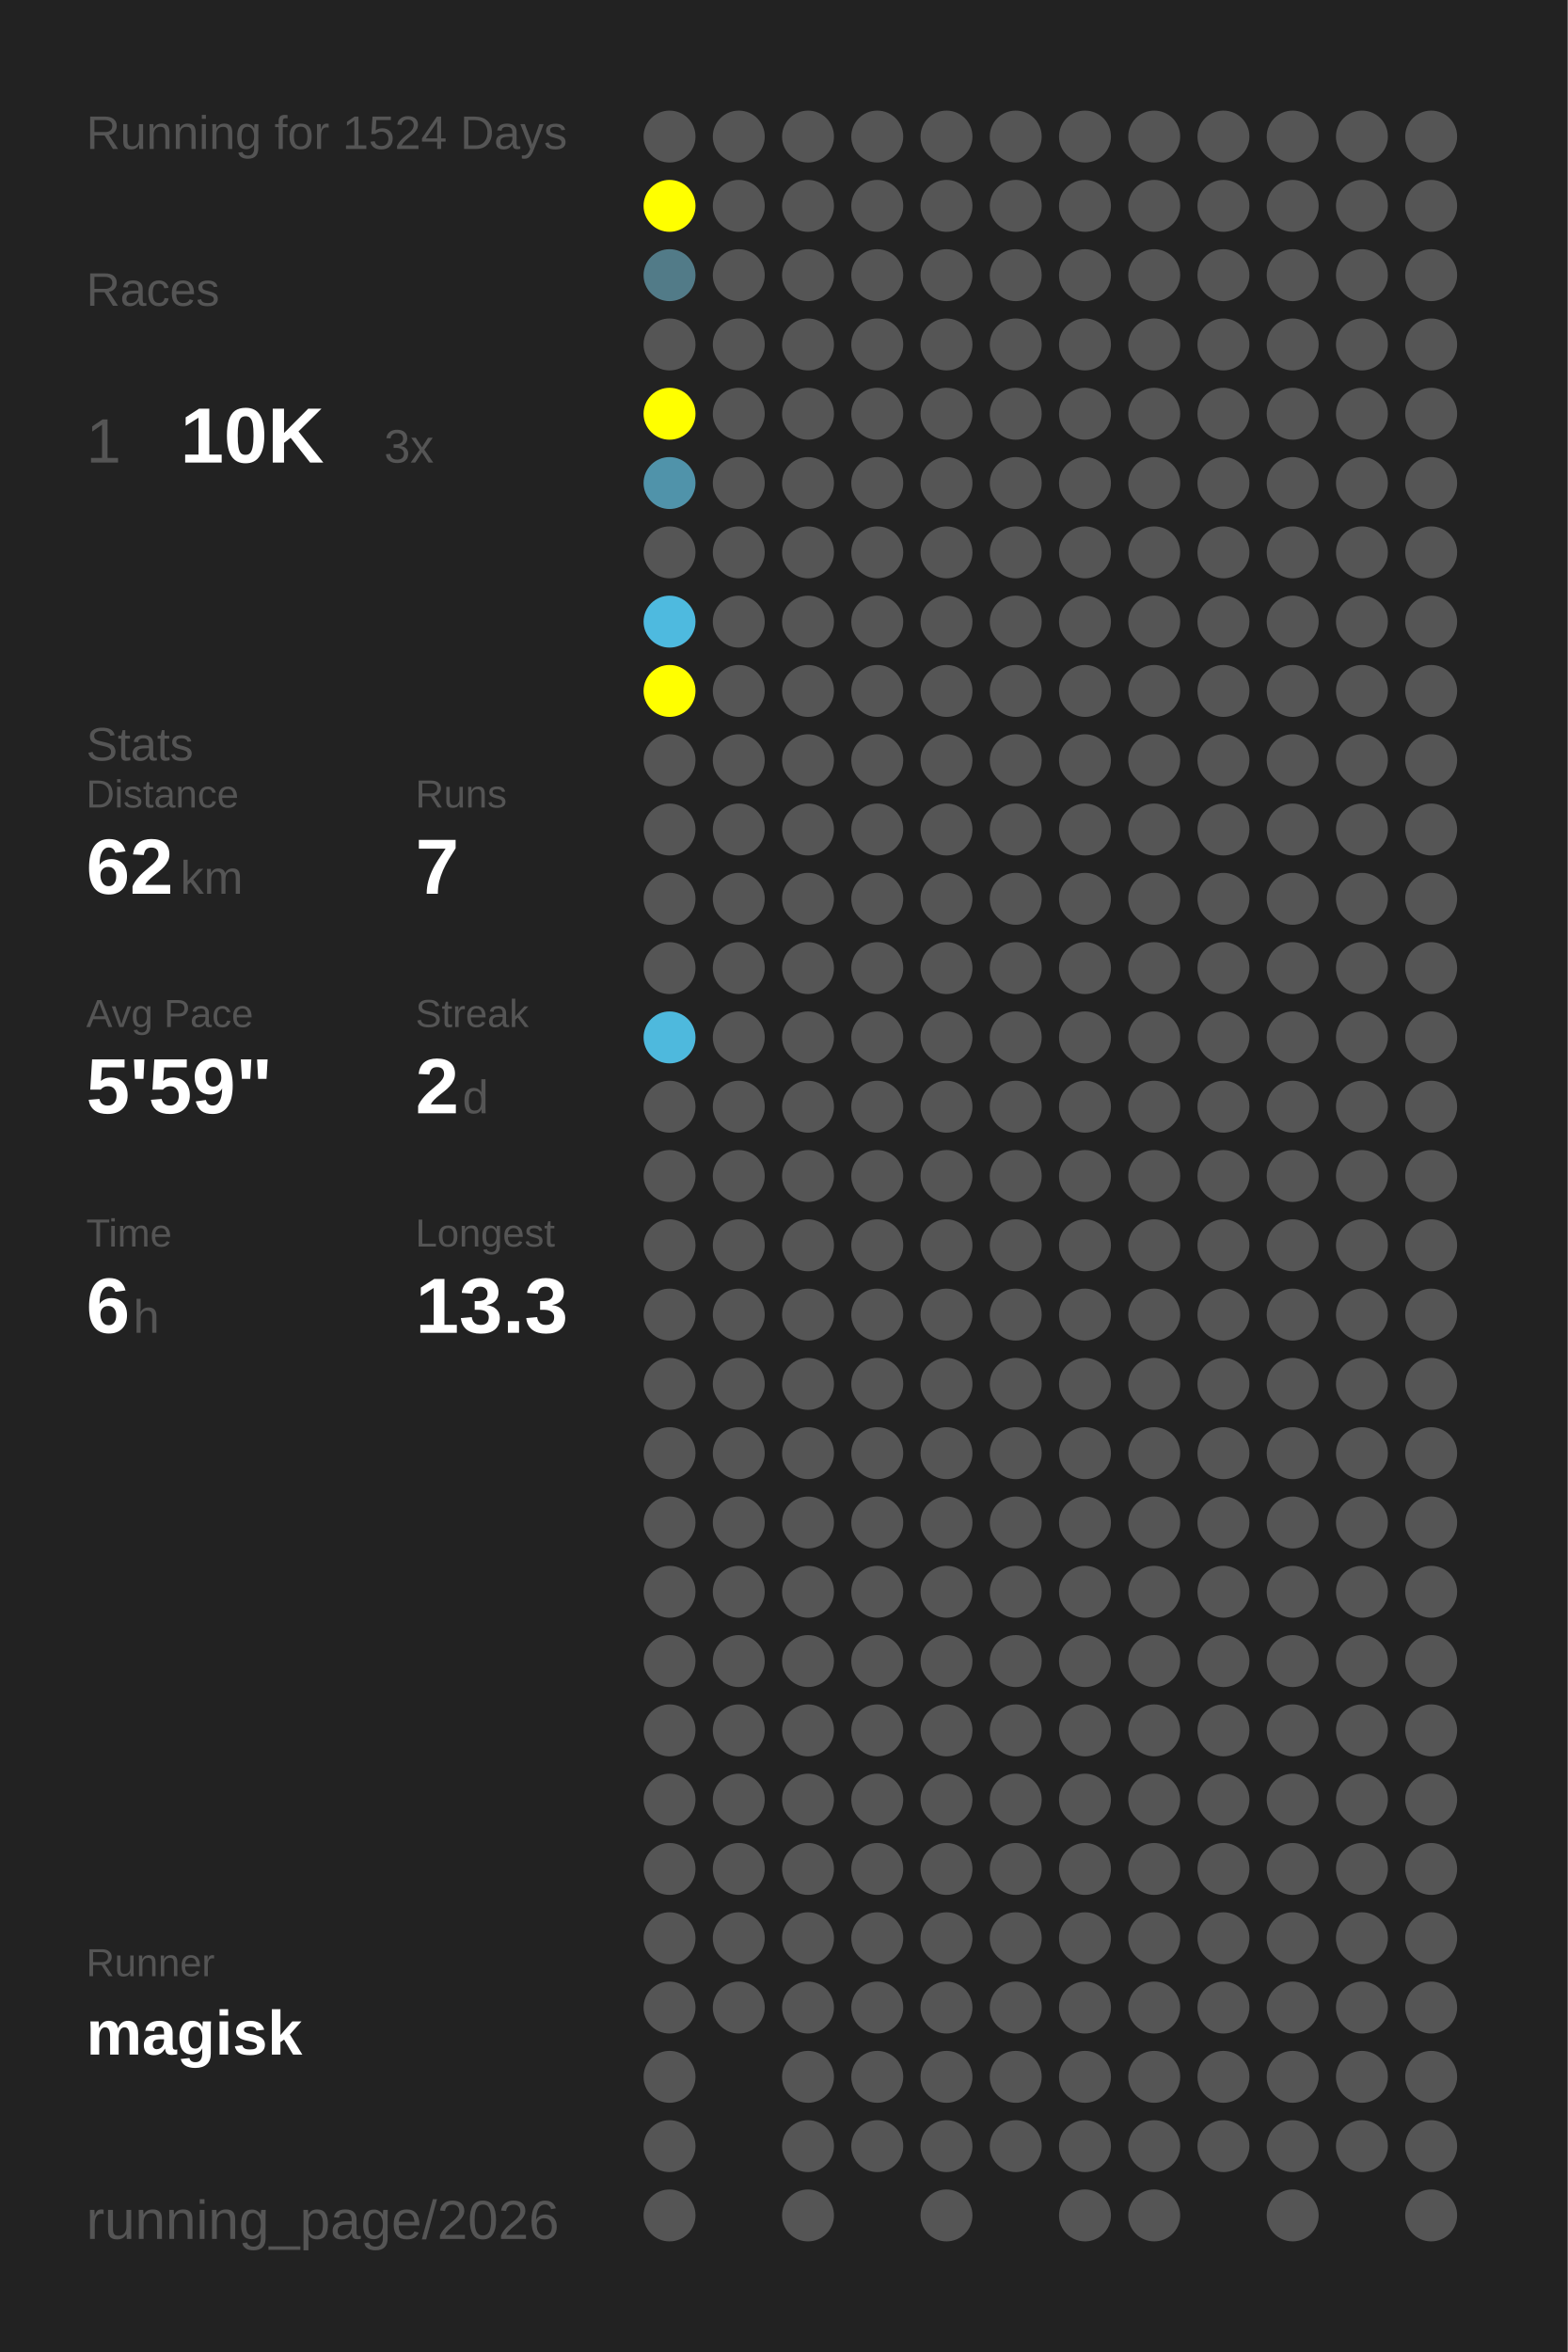
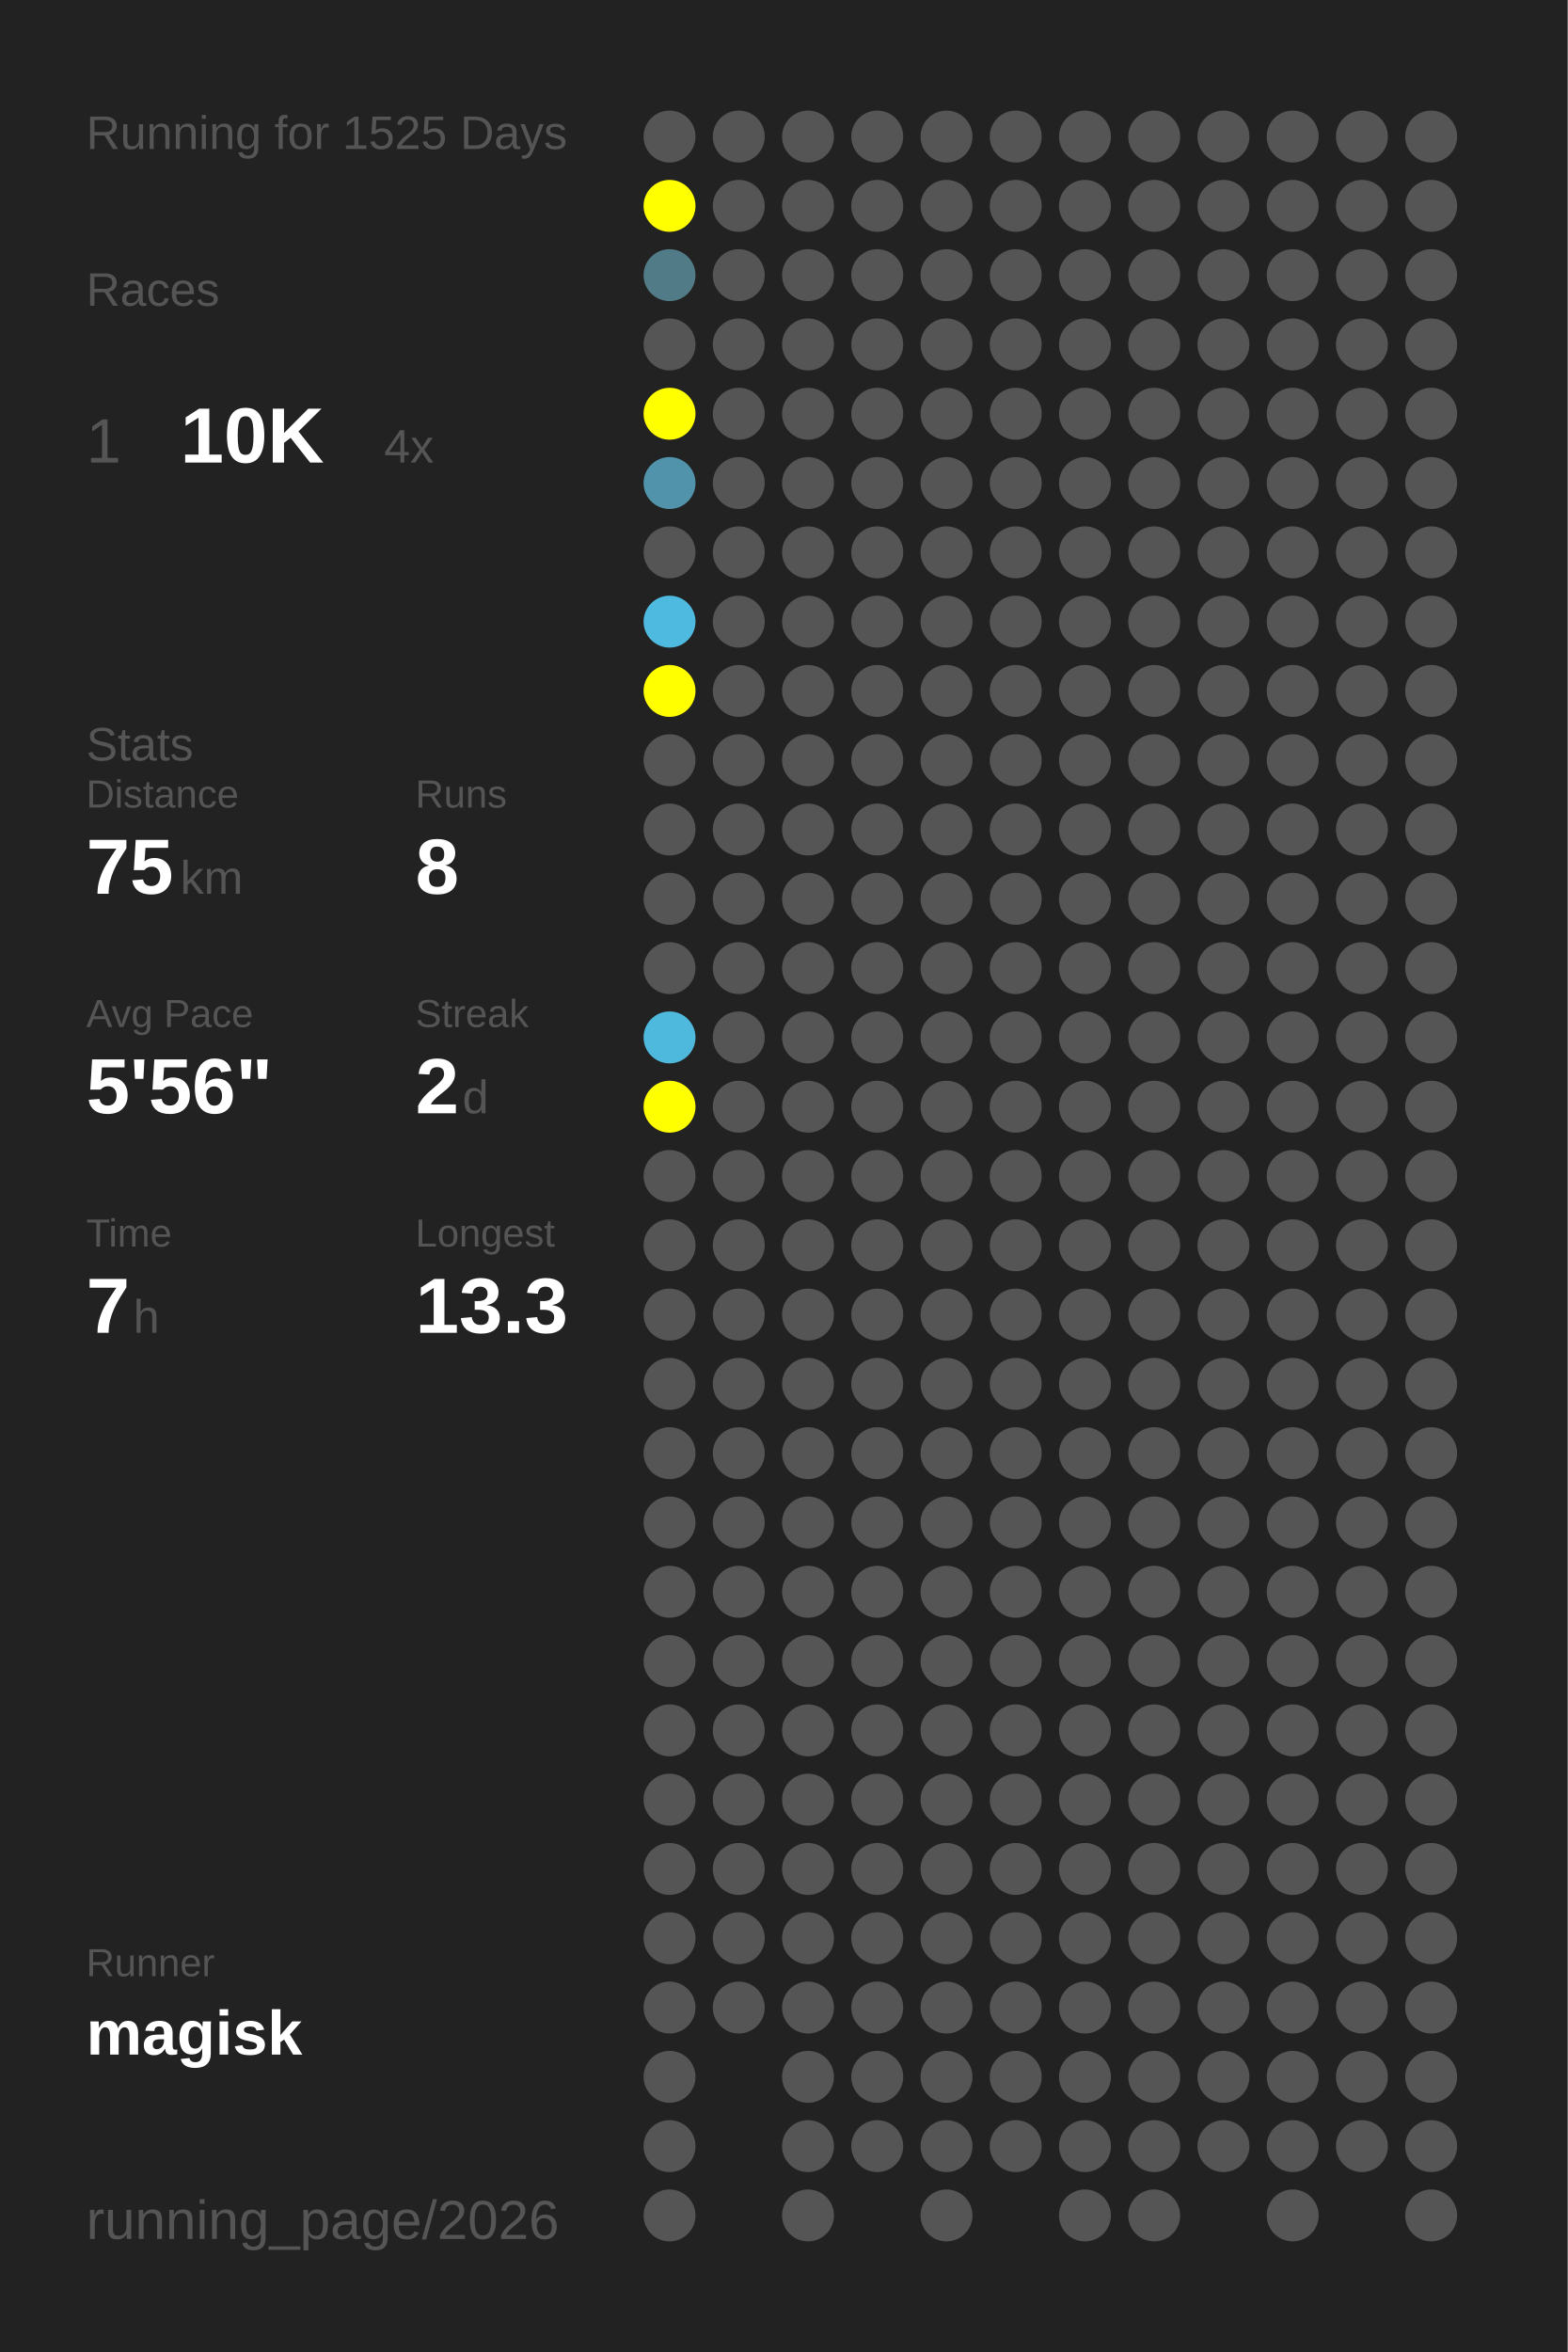
<svg xmlns="http://www.w3.org/2000/svg" baseProfile="full" height="300mm" version="1.1" viewBox="0,0,200,300" width="200mm">
  <defs />
  <rect fill="#222222" height="300" width="200" x="0" y="0" />
-   <text fill="#555555" style="font-size:6px; font-family:Arial;" x="11" y="19">Running for 1524 Days</text>
+   <text fill="#555555" style="font-size:6px; font-family:Arial;" x="11" y="19">Running for 1525 Days</text>
  <text fill="#555555" style="font-size:6px; font-family:Arial;" x="11" y="39">Races</text>
  <text fill="#555555" style="font-size:8px; font-family:Arial;" x="11" y="59">1</text>
  <text fill="#FFFFFF" style="font-size:10px; font-family:Arial; font-weight:bold;" x="23" y="59">10K</text>
-   <text fill="#555555" style="font-size:6px; font-family:Arial;" x="49" y="59">3x</text>
+   <text fill="#555555" style="font-size:6px; font-family:Arial;" x="49" y="59">4x</text>
  <text fill="#555555" style="font-size:6px; font-family:Arial;" x="11" y="97">Stats</text>
  <text fill="#555555" style="font-size:5px; font-family:Arial;" x="11" y="103">Distance</text>
-   <text fill="#FFFFFF" style="font-size:10px; font-family:Arial; font-weight:bold;" x="11" y="114">62</text>
+   <text fill="#FFFFFF" style="font-size:10px; font-family:Arial; font-weight:bold;" x="11" y="114">75</text>
  <text fill="#555555" style="font-size:6px; font-family:Arial;" x="23" y="114">km</text>
  <text fill="#555555" style="font-size:5px; font-family:Arial;" x="53" y="103">Runs</text>
-   <text fill="#FFFFFF" style="font-size:10px; font-family:Arial; font-weight:bold;" x="53" y="114">7</text>
+   <text fill="#FFFFFF" style="font-size:10px; font-family:Arial; font-weight:bold;" x="53" y="114">8</text>
  <text fill="#555555" style="font-size:5px; font-family:Arial;" x="11" y="131">Avg Pace</text>
-   <text fill="#FFFFFF" style="font-size:10px; font-family:Arial; font-weight:bold;" x="11" y="142">5'59"</text>
+   <text fill="#FFFFFF" style="font-size:10px; font-family:Arial; font-weight:bold;" x="11" y="142">5'56"</text>
  <text fill="#555555" style="font-size:5px; font-family:Arial;" x="53" y="131">Streak</text>
  <text fill="#FFFFFF" style="font-size:10px; font-family:Arial; font-weight:bold;" x="53" y="142">2</text>
  <text fill="#555555" style="font-size:6px; font-family:Arial;" x="59" y="142">d</text>
  <text fill="#555555" style="font-size:5px; font-family:Arial;" x="11" y="159">Time</text>
-   <text fill="#FFFFFF" style="font-size:10px; font-family:Arial; font-weight:bold;" x="11" y="170">6</text>
+   <text fill="#FFFFFF" style="font-size:10px; font-family:Arial; font-weight:bold;" x="11" y="170">7</text>
  <text fill="#555555" style="font-size:6px; font-family:Arial;" x="17" y="170">h</text>
  <text fill="#555555" style="font-size:5px; font-family:Arial;" x="53" y="159">Longest</text>
  <text fill="#FFFFFF" style="font-size:10px; font-family:Arial; font-weight:bold;" x="53" y="170">13.3</text>
  <text fill="#555555" style="font-size:5px; font-family:Arial;" x="11" y="252.065">Runner</text>
  <text fill="#FFFFFF" style="font-size:8px; font-family:Arial; font-weight:bold;" x="11" y="262.065">magisk</text>
  <text fill="#555555" style="font-size:7px; font-family:Arial;" x="11" y="285.581">running_page/2026</text>
  <circle cx="85.417" cy="17.419" fill="#555555" r="3.312" />
  <circle cx="85.417" cy="26.258" fill="#FFFF00" r="3.312" />
  <circle cx="85.417" cy="35.097" fill="#527b88" r="3.312" />
  <circle cx="85.417" cy="43.935" fill="#555555" r="3.312" />
  <circle cx="85.417" cy="52.774" fill="#FFFF00" r="3.312" />
  <circle cx="85.417" cy="61.613" fill="#5093aa" r="3.312" />
  <circle cx="85.417" cy="70.452" fill="#555555" r="3.312" />
  <circle cx="85.417" cy="79.29" fill="#4ebadf" r="3.312" />
  <circle cx="85.417" cy="88.129" fill="#FFFF00" r="3.312" />
  <circle cx="85.417" cy="96.968" fill="#555555" r="3.312" />
  <circle cx="85.417" cy="105.806" fill="#555555" r="3.312" />
  <circle cx="85.417" cy="114.645" fill="#555555" r="3.312" />
  <circle cx="85.417" cy="123.484" fill="#555555" r="3.312" />
  <circle cx="85.417" cy="132.323" fill="#4eb9dd" r="3.312" />
-   <circle cx="85.417" cy="141.161" fill="#555555" r="3.312" />
+   <circle cx="85.417" cy="141.161" fill="#FFFF00" r="3.312" />
  <circle cx="85.417" cy="150" fill="#555555" r="3.312" />
  <circle cx="85.417" cy="158.839" fill="#555555" r="3.312" />
  <circle cx="85.417" cy="167.677" fill="#555555" r="3.312" />
  <circle cx="85.417" cy="176.516" fill="#555555" r="3.312" />
  <circle cx="85.417" cy="185.355" fill="#555555" r="3.312" />
  <circle cx="85.417" cy="194.194" fill="#555555" r="3.312" />
  <circle cx="85.417" cy="203.032" fill="#555555" r="3.312" />
  <circle cx="85.417" cy="211.871" fill="#555555" r="3.312" />
  <circle cx="85.417" cy="220.71" fill="#555555" r="3.312" />
  <circle cx="85.417" cy="229.548" fill="#555555" r="3.312" />
  <circle cx="85.417" cy="238.387" fill="#555555" r="3.312" />
  <circle cx="85.417" cy="247.226" fill="#555555" r="3.312" />
  <circle cx="85.417" cy="256.065" fill="#555555" r="3.312" />
  <circle cx="85.417" cy="264.903" fill="#555555" r="3.312" />
  <circle cx="85.417" cy="273.742" fill="#555555" r="3.312" />
  <circle cx="85.417" cy="282.581" fill="#555555" r="3.312" />
  <circle cx="94.25" cy="17.419" fill="#555555" r="3.312" />
  <circle cx="94.25" cy="26.258" fill="#555555" r="3.312" />
  <circle cx="94.25" cy="35.097" fill="#555555" r="3.312" />
  <circle cx="94.25" cy="43.935" fill="#555555" r="3.312" />
  <circle cx="94.25" cy="52.774" fill="#555555" r="3.312" />
  <circle cx="94.25" cy="61.613" fill="#555555" r="3.312" />
  <circle cx="94.25" cy="70.452" fill="#555555" r="3.312" />
  <circle cx="94.25" cy="79.29" fill="#555555" r="3.312" />
  <circle cx="94.25" cy="88.129" fill="#555555" r="3.312" />
  <circle cx="94.25" cy="96.968" fill="#555555" r="3.312" />
  <circle cx="94.25" cy="105.806" fill="#555555" r="3.312" />
  <circle cx="94.25" cy="114.645" fill="#555555" r="3.312" />
  <circle cx="94.25" cy="123.484" fill="#555555" r="3.312" />
  <circle cx="94.25" cy="132.323" fill="#555555" r="3.312" />
  <circle cx="94.25" cy="141.161" fill="#555555" r="3.312" />
  <circle cx="94.25" cy="150" fill="#555555" r="3.312" />
  <circle cx="94.25" cy="158.839" fill="#555555" r="3.312" />
  <circle cx="94.25" cy="167.677" fill="#555555" r="3.312" />
  <circle cx="94.25" cy="176.516" fill="#555555" r="3.312" />
  <circle cx="94.25" cy="185.355" fill="#555555" r="3.312" />
  <circle cx="94.25" cy="194.194" fill="#555555" r="3.312" />
  <circle cx="94.25" cy="203.032" fill="#555555" r="3.312" />
  <circle cx="94.25" cy="211.871" fill="#555555" r="3.312" />
  <circle cx="94.25" cy="220.71" fill="#555555" r="3.312" />
  <circle cx="94.25" cy="229.548" fill="#555555" r="3.312" />
  <circle cx="94.25" cy="238.387" fill="#555555" r="3.312" />
  <circle cx="94.25" cy="247.226" fill="#555555" r="3.312" />
  <circle cx="94.25" cy="256.065" fill="#555555" r="3.312" />
  <circle cx="103.083" cy="17.419" fill="#555555" r="3.312" />
  <circle cx="103.083" cy="26.258" fill="#555555" r="3.312" />
  <circle cx="103.083" cy="35.097" fill="#555555" r="3.312" />
  <circle cx="103.083" cy="43.935" fill="#555555" r="3.312" />
  <circle cx="103.083" cy="52.774" fill="#555555" r="3.312" />
  <circle cx="103.083" cy="61.613" fill="#555555" r="3.312" />
  <circle cx="103.083" cy="70.452" fill="#555555" r="3.312" />
  <circle cx="103.083" cy="79.29" fill="#555555" r="3.312" />
  <circle cx="103.083" cy="88.129" fill="#555555" r="3.312" />
  <circle cx="103.083" cy="96.968" fill="#555555" r="3.312" />
  <circle cx="103.083" cy="105.806" fill="#555555" r="3.312" />
  <circle cx="103.083" cy="114.645" fill="#555555" r="3.312" />
  <circle cx="103.083" cy="123.484" fill="#555555" r="3.312" />
  <circle cx="103.083" cy="132.323" fill="#555555" r="3.312" />
  <circle cx="103.083" cy="141.161" fill="#555555" r="3.312" />
  <circle cx="103.083" cy="150" fill="#555555" r="3.312" />
  <circle cx="103.083" cy="158.839" fill="#555555" r="3.312" />
  <circle cx="103.083" cy="167.677" fill="#555555" r="3.312" />
  <circle cx="103.083" cy="176.516" fill="#555555" r="3.312" />
  <circle cx="103.083" cy="185.355" fill="#555555" r="3.312" />
  <circle cx="103.083" cy="194.194" fill="#555555" r="3.312" />
  <circle cx="103.083" cy="203.032" fill="#555555" r="3.312" />
  <circle cx="103.083" cy="211.871" fill="#555555" r="3.312" />
  <circle cx="103.083" cy="220.71" fill="#555555" r="3.312" />
  <circle cx="103.083" cy="229.548" fill="#555555" r="3.312" />
  <circle cx="103.083" cy="238.387" fill="#555555" r="3.312" />
  <circle cx="103.083" cy="247.226" fill="#555555" r="3.312" />
  <circle cx="103.083" cy="256.065" fill="#555555" r="3.312" />
  <circle cx="103.083" cy="264.903" fill="#555555" r="3.312" />
  <circle cx="103.083" cy="273.742" fill="#555555" r="3.312" />
  <circle cx="103.083" cy="282.581" fill="#555555" r="3.312" />
  <circle cx="111.917" cy="17.419" fill="#555555" r="3.312" />
  <circle cx="111.917" cy="26.258" fill="#555555" r="3.312" />
  <circle cx="111.917" cy="35.097" fill="#555555" r="3.312" />
  <circle cx="111.917" cy="43.935" fill="#555555" r="3.312" />
  <circle cx="111.917" cy="52.774" fill="#555555" r="3.312" />
  <circle cx="111.917" cy="61.613" fill="#555555" r="3.312" />
  <circle cx="111.917" cy="70.452" fill="#555555" r="3.312" />
  <circle cx="111.917" cy="79.29" fill="#555555" r="3.312" />
  <circle cx="111.917" cy="88.129" fill="#555555" r="3.312" />
  <circle cx="111.917" cy="96.968" fill="#555555" r="3.312" />
  <circle cx="111.917" cy="105.806" fill="#555555" r="3.312" />
  <circle cx="111.917" cy="114.645" fill="#555555" r="3.312" />
  <circle cx="111.917" cy="123.484" fill="#555555" r="3.312" />
  <circle cx="111.917" cy="132.323" fill="#555555" r="3.312" />
  <circle cx="111.917" cy="141.161" fill="#555555" r="3.312" />
  <circle cx="111.917" cy="150" fill="#555555" r="3.312" />
  <circle cx="111.917" cy="158.839" fill="#555555" r="3.312" />
  <circle cx="111.917" cy="167.677" fill="#555555" r="3.312" />
  <circle cx="111.917" cy="176.516" fill="#555555" r="3.312" />
  <circle cx="111.917" cy="185.355" fill="#555555" r="3.312" />
  <circle cx="111.917" cy="194.194" fill="#555555" r="3.312" />
  <circle cx="111.917" cy="203.032" fill="#555555" r="3.312" />
  <circle cx="111.917" cy="211.871" fill="#555555" r="3.312" />
  <circle cx="111.917" cy="220.71" fill="#555555" r="3.312" />
  <circle cx="111.917" cy="229.548" fill="#555555" r="3.312" />
  <circle cx="111.917" cy="238.387" fill="#555555" r="3.312" />
  <circle cx="111.917" cy="247.226" fill="#555555" r="3.312" />
  <circle cx="111.917" cy="256.065" fill="#555555" r="3.312" />
  <circle cx="111.917" cy="264.903" fill="#555555" r="3.312" />
  <circle cx="111.917" cy="273.742" fill="#555555" r="3.312" />
  <circle cx="120.75" cy="17.419" fill="#555555" r="3.312" />
  <circle cx="120.75" cy="26.258" fill="#555555" r="3.312" />
  <circle cx="120.75" cy="35.097" fill="#555555" r="3.312" />
  <circle cx="120.75" cy="43.935" fill="#555555" r="3.312" />
  <circle cx="120.75" cy="52.774" fill="#555555" r="3.312" />
  <circle cx="120.75" cy="61.613" fill="#555555" r="3.312" />
  <circle cx="120.75" cy="70.452" fill="#555555" r="3.312" />
  <circle cx="120.75" cy="79.29" fill="#555555" r="3.312" />
  <circle cx="120.75" cy="88.129" fill="#555555" r="3.312" />
  <circle cx="120.75" cy="96.968" fill="#555555" r="3.312" />
  <circle cx="120.75" cy="105.806" fill="#555555" r="3.312" />
  <circle cx="120.75" cy="114.645" fill="#555555" r="3.312" />
  <circle cx="120.75" cy="123.484" fill="#555555" r="3.312" />
  <circle cx="120.75" cy="132.323" fill="#555555" r="3.312" />
  <circle cx="120.75" cy="141.161" fill="#555555" r="3.312" />
  <circle cx="120.75" cy="150" fill="#555555" r="3.312" />
  <circle cx="120.75" cy="158.839" fill="#555555" r="3.312" />
  <circle cx="120.75" cy="167.677" fill="#555555" r="3.312" />
  <circle cx="120.75" cy="176.516" fill="#555555" r="3.312" />
  <circle cx="120.75" cy="185.355" fill="#555555" r="3.312" />
  <circle cx="120.75" cy="194.194" fill="#555555" r="3.312" />
  <circle cx="120.75" cy="203.032" fill="#555555" r="3.312" />
  <circle cx="120.75" cy="211.871" fill="#555555" r="3.312" />
  <circle cx="120.75" cy="220.71" fill="#555555" r="3.312" />
  <circle cx="120.75" cy="229.548" fill="#555555" r="3.312" />
  <circle cx="120.75" cy="238.387" fill="#555555" r="3.312" />
  <circle cx="120.75" cy="247.226" fill="#555555" r="3.312" />
  <circle cx="120.75" cy="256.065" fill="#555555" r="3.312" />
  <circle cx="120.75" cy="264.903" fill="#555555" r="3.312" />
  <circle cx="120.75" cy="273.742" fill="#555555" r="3.312" />
  <circle cx="120.75" cy="282.581" fill="#555555" r="3.312" />
  <circle cx="129.583" cy="17.419" fill="#555555" r="3.312" />
  <circle cx="129.583" cy="26.258" fill="#555555" r="3.312" />
  <circle cx="129.583" cy="35.097" fill="#555555" r="3.312" />
  <circle cx="129.583" cy="43.935" fill="#555555" r="3.312" />
  <circle cx="129.583" cy="52.774" fill="#555555" r="3.312" />
  <circle cx="129.583" cy="61.613" fill="#555555" r="3.312" />
  <circle cx="129.583" cy="70.452" fill="#555555" r="3.312" />
  <circle cx="129.583" cy="79.29" fill="#555555" r="3.312" />
  <circle cx="129.583" cy="88.129" fill="#555555" r="3.312" />
  <circle cx="129.583" cy="96.968" fill="#555555" r="3.312" />
  <circle cx="129.583" cy="105.806" fill="#555555" r="3.312" />
  <circle cx="129.583" cy="114.645" fill="#555555" r="3.312" />
  <circle cx="129.583" cy="123.484" fill="#555555" r="3.312" />
  <circle cx="129.583" cy="132.323" fill="#555555" r="3.312" />
  <circle cx="129.583" cy="141.161" fill="#555555" r="3.312" />
  <circle cx="129.583" cy="150" fill="#555555" r="3.312" />
  <circle cx="129.583" cy="158.839" fill="#555555" r="3.312" />
  <circle cx="129.583" cy="167.677" fill="#555555" r="3.312" />
  <circle cx="129.583" cy="176.516" fill="#555555" r="3.312" />
  <circle cx="129.583" cy="185.355" fill="#555555" r="3.312" />
  <circle cx="129.583" cy="194.194" fill="#555555" r="3.312" />
  <circle cx="129.583" cy="203.032" fill="#555555" r="3.312" />
  <circle cx="129.583" cy="211.871" fill="#555555" r="3.312" />
  <circle cx="129.583" cy="220.71" fill="#555555" r="3.312" />
  <circle cx="129.583" cy="229.548" fill="#555555" r="3.312" />
  <circle cx="129.583" cy="238.387" fill="#555555" r="3.312" />
  <circle cx="129.583" cy="247.226" fill="#555555" r="3.312" />
  <circle cx="129.583" cy="256.065" fill="#555555" r="3.312" />
  <circle cx="129.583" cy="264.903" fill="#555555" r="3.312" />
  <circle cx="129.583" cy="273.742" fill="#555555" r="3.312" />
  <circle cx="138.417" cy="17.419" fill="#555555" r="3.312" />
  <circle cx="138.417" cy="26.258" fill="#555555" r="3.312" />
  <circle cx="138.417" cy="35.097" fill="#555555" r="3.312" />
  <circle cx="138.417" cy="43.935" fill="#555555" r="3.312" />
  <circle cx="138.417" cy="52.774" fill="#555555" r="3.312" />
  <circle cx="138.417" cy="61.613" fill="#555555" r="3.312" />
  <circle cx="138.417" cy="70.452" fill="#555555" r="3.312" />
  <circle cx="138.417" cy="79.29" fill="#555555" r="3.312" />
  <circle cx="138.417" cy="88.129" fill="#555555" r="3.312" />
  <circle cx="138.417" cy="96.968" fill="#555555" r="3.312" />
  <circle cx="138.417" cy="105.806" fill="#555555" r="3.312" />
  <circle cx="138.417" cy="114.645" fill="#555555" r="3.312" />
  <circle cx="138.417" cy="123.484" fill="#555555" r="3.312" />
  <circle cx="138.417" cy="132.323" fill="#555555" r="3.312" />
  <circle cx="138.417" cy="141.161" fill="#555555" r="3.312" />
  <circle cx="138.417" cy="150" fill="#555555" r="3.312" />
  <circle cx="138.417" cy="158.839" fill="#555555" r="3.312" />
  <circle cx="138.417" cy="167.677" fill="#555555" r="3.312" />
  <circle cx="138.417" cy="176.516" fill="#555555" r="3.312" />
  <circle cx="138.417" cy="185.355" fill="#555555" r="3.312" />
  <circle cx="138.417" cy="194.194" fill="#555555" r="3.312" />
  <circle cx="138.417" cy="203.032" fill="#555555" r="3.312" />
  <circle cx="138.417" cy="211.871" fill="#555555" r="3.312" />
  <circle cx="138.417" cy="220.71" fill="#555555" r="3.312" />
  <circle cx="138.417" cy="229.548" fill="#555555" r="3.312" />
  <circle cx="138.417" cy="238.387" fill="#555555" r="3.312" />
  <circle cx="138.417" cy="247.226" fill="#555555" r="3.312" />
  <circle cx="138.417" cy="256.065" fill="#555555" r="3.312" />
  <circle cx="138.417" cy="264.903" fill="#555555" r="3.312" />
  <circle cx="138.417" cy="273.742" fill="#555555" r="3.312" />
  <circle cx="138.417" cy="282.581" fill="#555555" r="3.312" />
  <circle cx="147.25" cy="17.419" fill="#555555" r="3.312" />
  <circle cx="147.25" cy="26.258" fill="#555555" r="3.312" />
  <circle cx="147.25" cy="35.097" fill="#555555" r="3.312" />
  <circle cx="147.25" cy="43.935" fill="#555555" r="3.312" />
  <circle cx="147.25" cy="52.774" fill="#555555" r="3.312" />
  <circle cx="147.25" cy="61.613" fill="#555555" r="3.312" />
  <circle cx="147.25" cy="70.452" fill="#555555" r="3.312" />
  <circle cx="147.25" cy="79.29" fill="#555555" r="3.312" />
  <circle cx="147.25" cy="88.129" fill="#555555" r="3.312" />
  <circle cx="147.25" cy="96.968" fill="#555555" r="3.312" />
  <circle cx="147.25" cy="105.806" fill="#555555" r="3.312" />
  <circle cx="147.25" cy="114.645" fill="#555555" r="3.312" />
  <circle cx="147.25" cy="123.484" fill="#555555" r="3.312" />
  <circle cx="147.25" cy="132.323" fill="#555555" r="3.312" />
  <circle cx="147.25" cy="141.161" fill="#555555" r="3.312" />
  <circle cx="147.25" cy="150" fill="#555555" r="3.312" />
  <circle cx="147.25" cy="158.839" fill="#555555" r="3.312" />
  <circle cx="147.25" cy="167.677" fill="#555555" r="3.312" />
  <circle cx="147.25" cy="176.516" fill="#555555" r="3.312" />
  <circle cx="147.25" cy="185.355" fill="#555555" r="3.312" />
  <circle cx="147.25" cy="194.194" fill="#555555" r="3.312" />
  <circle cx="147.25" cy="203.032" fill="#555555" r="3.312" />
  <circle cx="147.25" cy="211.871" fill="#555555" r="3.312" />
  <circle cx="147.25" cy="220.71" fill="#555555" r="3.312" />
  <circle cx="147.25" cy="229.548" fill="#555555" r="3.312" />
  <circle cx="147.25" cy="238.387" fill="#555555" r="3.312" />
  <circle cx="147.25" cy="247.226" fill="#555555" r="3.312" />
  <circle cx="147.25" cy="256.065" fill="#555555" r="3.312" />
  <circle cx="147.25" cy="264.903" fill="#555555" r="3.312" />
  <circle cx="147.25" cy="273.742" fill="#555555" r="3.312" />
  <circle cx="147.25" cy="282.581" fill="#555555" r="3.312" />
  <circle cx="156.083" cy="17.419" fill="#555555" r="3.312" />
  <circle cx="156.083" cy="26.258" fill="#555555" r="3.312" />
  <circle cx="156.083" cy="35.097" fill="#555555" r="3.312" />
  <circle cx="156.083" cy="43.935" fill="#555555" r="3.312" />
  <circle cx="156.083" cy="52.774" fill="#555555" r="3.312" />
  <circle cx="156.083" cy="61.613" fill="#555555" r="3.312" />
  <circle cx="156.083" cy="70.452" fill="#555555" r="3.312" />
  <circle cx="156.083" cy="79.29" fill="#555555" r="3.312" />
  <circle cx="156.083" cy="88.129" fill="#555555" r="3.312" />
  <circle cx="156.083" cy="96.968" fill="#555555" r="3.312" />
  <circle cx="156.083" cy="105.806" fill="#555555" r="3.312" />
  <circle cx="156.083" cy="114.645" fill="#555555" r="3.312" />
  <circle cx="156.083" cy="123.484" fill="#555555" r="3.312" />
  <circle cx="156.083" cy="132.323" fill="#555555" r="3.312" />
  <circle cx="156.083" cy="141.161" fill="#555555" r="3.312" />
  <circle cx="156.083" cy="150" fill="#555555" r="3.312" />
  <circle cx="156.083" cy="158.839" fill="#555555" r="3.312" />
  <circle cx="156.083" cy="167.677" fill="#555555" r="3.312" />
  <circle cx="156.083" cy="176.516" fill="#555555" r="3.312" />
  <circle cx="156.083" cy="185.355" fill="#555555" r="3.312" />
  <circle cx="156.083" cy="194.194" fill="#555555" r="3.312" />
  <circle cx="156.083" cy="203.032" fill="#555555" r="3.312" />
  <circle cx="156.083" cy="211.871" fill="#555555" r="3.312" />
  <circle cx="156.083" cy="220.71" fill="#555555" r="3.312" />
  <circle cx="156.083" cy="229.548" fill="#555555" r="3.312" />
  <circle cx="156.083" cy="238.387" fill="#555555" r="3.312" />
  <circle cx="156.083" cy="247.226" fill="#555555" r="3.312" />
  <circle cx="156.083" cy="256.065" fill="#555555" r="3.312" />
  <circle cx="156.083" cy="264.903" fill="#555555" r="3.312" />
  <circle cx="156.083" cy="273.742" fill="#555555" r="3.312" />
  <circle cx="164.917" cy="17.419" fill="#555555" r="3.312" />
  <circle cx="164.917" cy="26.258" fill="#555555" r="3.312" />
  <circle cx="164.917" cy="35.097" fill="#555555" r="3.312" />
  <circle cx="164.917" cy="43.935" fill="#555555" r="3.312" />
  <circle cx="164.917" cy="52.774" fill="#555555" r="3.312" />
  <circle cx="164.917" cy="61.613" fill="#555555" r="3.312" />
  <circle cx="164.917" cy="70.452" fill="#555555" r="3.312" />
  <circle cx="164.917" cy="79.29" fill="#555555" r="3.312" />
  <circle cx="164.917" cy="88.129" fill="#555555" r="3.312" />
  <circle cx="164.917" cy="96.968" fill="#555555" r="3.312" />
  <circle cx="164.917" cy="105.806" fill="#555555" r="3.312" />
  <circle cx="164.917" cy="114.645" fill="#555555" r="3.312" />
  <circle cx="164.917" cy="123.484" fill="#555555" r="3.312" />
  <circle cx="164.917" cy="132.323" fill="#555555" r="3.312" />
  <circle cx="164.917" cy="141.161" fill="#555555" r="3.312" />
  <circle cx="164.917" cy="150" fill="#555555" r="3.312" />
  <circle cx="164.917" cy="158.839" fill="#555555" r="3.312" />
  <circle cx="164.917" cy="167.677" fill="#555555" r="3.312" />
  <circle cx="164.917" cy="176.516" fill="#555555" r="3.312" />
  <circle cx="164.917" cy="185.355" fill="#555555" r="3.312" />
  <circle cx="164.917" cy="194.194" fill="#555555" r="3.312" />
  <circle cx="164.917" cy="203.032" fill="#555555" r="3.312" />
  <circle cx="164.917" cy="211.871" fill="#555555" r="3.312" />
  <circle cx="164.917" cy="220.71" fill="#555555" r="3.312" />
  <circle cx="164.917" cy="229.548" fill="#555555" r="3.312" />
  <circle cx="164.917" cy="238.387" fill="#555555" r="3.312" />
  <circle cx="164.917" cy="247.226" fill="#555555" r="3.312" />
  <circle cx="164.917" cy="256.065" fill="#555555" r="3.312" />
  <circle cx="164.917" cy="264.903" fill="#555555" r="3.312" />
  <circle cx="164.917" cy="273.742" fill="#555555" r="3.312" />
  <circle cx="164.917" cy="282.581" fill="#555555" r="3.312" />
  <circle cx="173.75" cy="17.419" fill="#555555" r="3.312" />
  <circle cx="173.75" cy="26.258" fill="#555555" r="3.312" />
  <circle cx="173.75" cy="35.097" fill="#555555" r="3.312" />
  <circle cx="173.75" cy="43.935" fill="#555555" r="3.312" />
  <circle cx="173.75" cy="52.774" fill="#555555" r="3.312" />
  <circle cx="173.75" cy="61.613" fill="#555555" r="3.312" />
  <circle cx="173.75" cy="70.452" fill="#555555" r="3.312" />
  <circle cx="173.75" cy="79.29" fill="#555555" r="3.312" />
  <circle cx="173.75" cy="88.129" fill="#555555" r="3.312" />
  <circle cx="173.75" cy="96.968" fill="#555555" r="3.312" />
  <circle cx="173.75" cy="105.806" fill="#555555" r="3.312" />
  <circle cx="173.75" cy="114.645" fill="#555555" r="3.312" />
  <circle cx="173.75" cy="123.484" fill="#555555" r="3.312" />
  <circle cx="173.75" cy="132.323" fill="#555555" r="3.312" />
  <circle cx="173.75" cy="141.161" fill="#555555" r="3.312" />
  <circle cx="173.75" cy="150" fill="#555555" r="3.312" />
  <circle cx="173.75" cy="158.839" fill="#555555" r="3.312" />
  <circle cx="173.75" cy="167.677" fill="#555555" r="3.312" />
  <circle cx="173.75" cy="176.516" fill="#555555" r="3.312" />
  <circle cx="173.75" cy="185.355" fill="#555555" r="3.312" />
  <circle cx="173.75" cy="194.194" fill="#555555" r="3.312" />
  <circle cx="173.75" cy="203.032" fill="#555555" r="3.312" />
  <circle cx="173.75" cy="211.871" fill="#555555" r="3.312" />
  <circle cx="173.75" cy="220.71" fill="#555555" r="3.312" />
  <circle cx="173.75" cy="229.548" fill="#555555" r="3.312" />
  <circle cx="173.75" cy="238.387" fill="#555555" r="3.312" />
  <circle cx="173.75" cy="247.226" fill="#555555" r="3.312" />
  <circle cx="173.75" cy="256.065" fill="#555555" r="3.312" />
  <circle cx="173.75" cy="264.903" fill="#555555" r="3.312" />
  <circle cx="173.75" cy="273.742" fill="#555555" r="3.312" />
  <circle cx="182.583" cy="17.419" fill="#555555" r="3.312" />
  <circle cx="182.583" cy="26.258" fill="#555555" r="3.312" />
  <circle cx="182.583" cy="35.097" fill="#555555" r="3.312" />
  <circle cx="182.583" cy="43.935" fill="#555555" r="3.312" />
  <circle cx="182.583" cy="52.774" fill="#555555" r="3.312" />
  <circle cx="182.583" cy="61.613" fill="#555555" r="3.312" />
  <circle cx="182.583" cy="70.452" fill="#555555" r="3.312" />
  <circle cx="182.583" cy="79.29" fill="#555555" r="3.312" />
  <circle cx="182.583" cy="88.129" fill="#555555" r="3.312" />
  <circle cx="182.583" cy="96.968" fill="#555555" r="3.312" />
  <circle cx="182.583" cy="105.806" fill="#555555" r="3.312" />
  <circle cx="182.583" cy="114.645" fill="#555555" r="3.312" />
  <circle cx="182.583" cy="123.484" fill="#555555" r="3.312" />
  <circle cx="182.583" cy="132.323" fill="#555555" r="3.312" />
  <circle cx="182.583" cy="141.161" fill="#555555" r="3.312" />
  <circle cx="182.583" cy="150" fill="#555555" r="3.312" />
  <circle cx="182.583" cy="158.839" fill="#555555" r="3.312" />
  <circle cx="182.583" cy="167.677" fill="#555555" r="3.312" />
  <circle cx="182.583" cy="176.516" fill="#555555" r="3.312" />
  <circle cx="182.583" cy="185.355" fill="#555555" r="3.312" />
  <circle cx="182.583" cy="194.194" fill="#555555" r="3.312" />
  <circle cx="182.583" cy="203.032" fill="#555555" r="3.312" />
  <circle cx="182.583" cy="211.871" fill="#555555" r="3.312" />
  <circle cx="182.583" cy="220.71" fill="#555555" r="3.312" />
  <circle cx="182.583" cy="229.548" fill="#555555" r="3.312" />
  <circle cx="182.583" cy="238.387" fill="#555555" r="3.312" />
  <circle cx="182.583" cy="247.226" fill="#555555" r="3.312" />
  <circle cx="182.583" cy="256.065" fill="#555555" r="3.312" />
  <circle cx="182.583" cy="264.903" fill="#555555" r="3.312" />
  <circle cx="182.583" cy="273.742" fill="#555555" r="3.312" />
  <circle cx="182.583" cy="282.581" fill="#555555" r="3.312" />
</svg>
